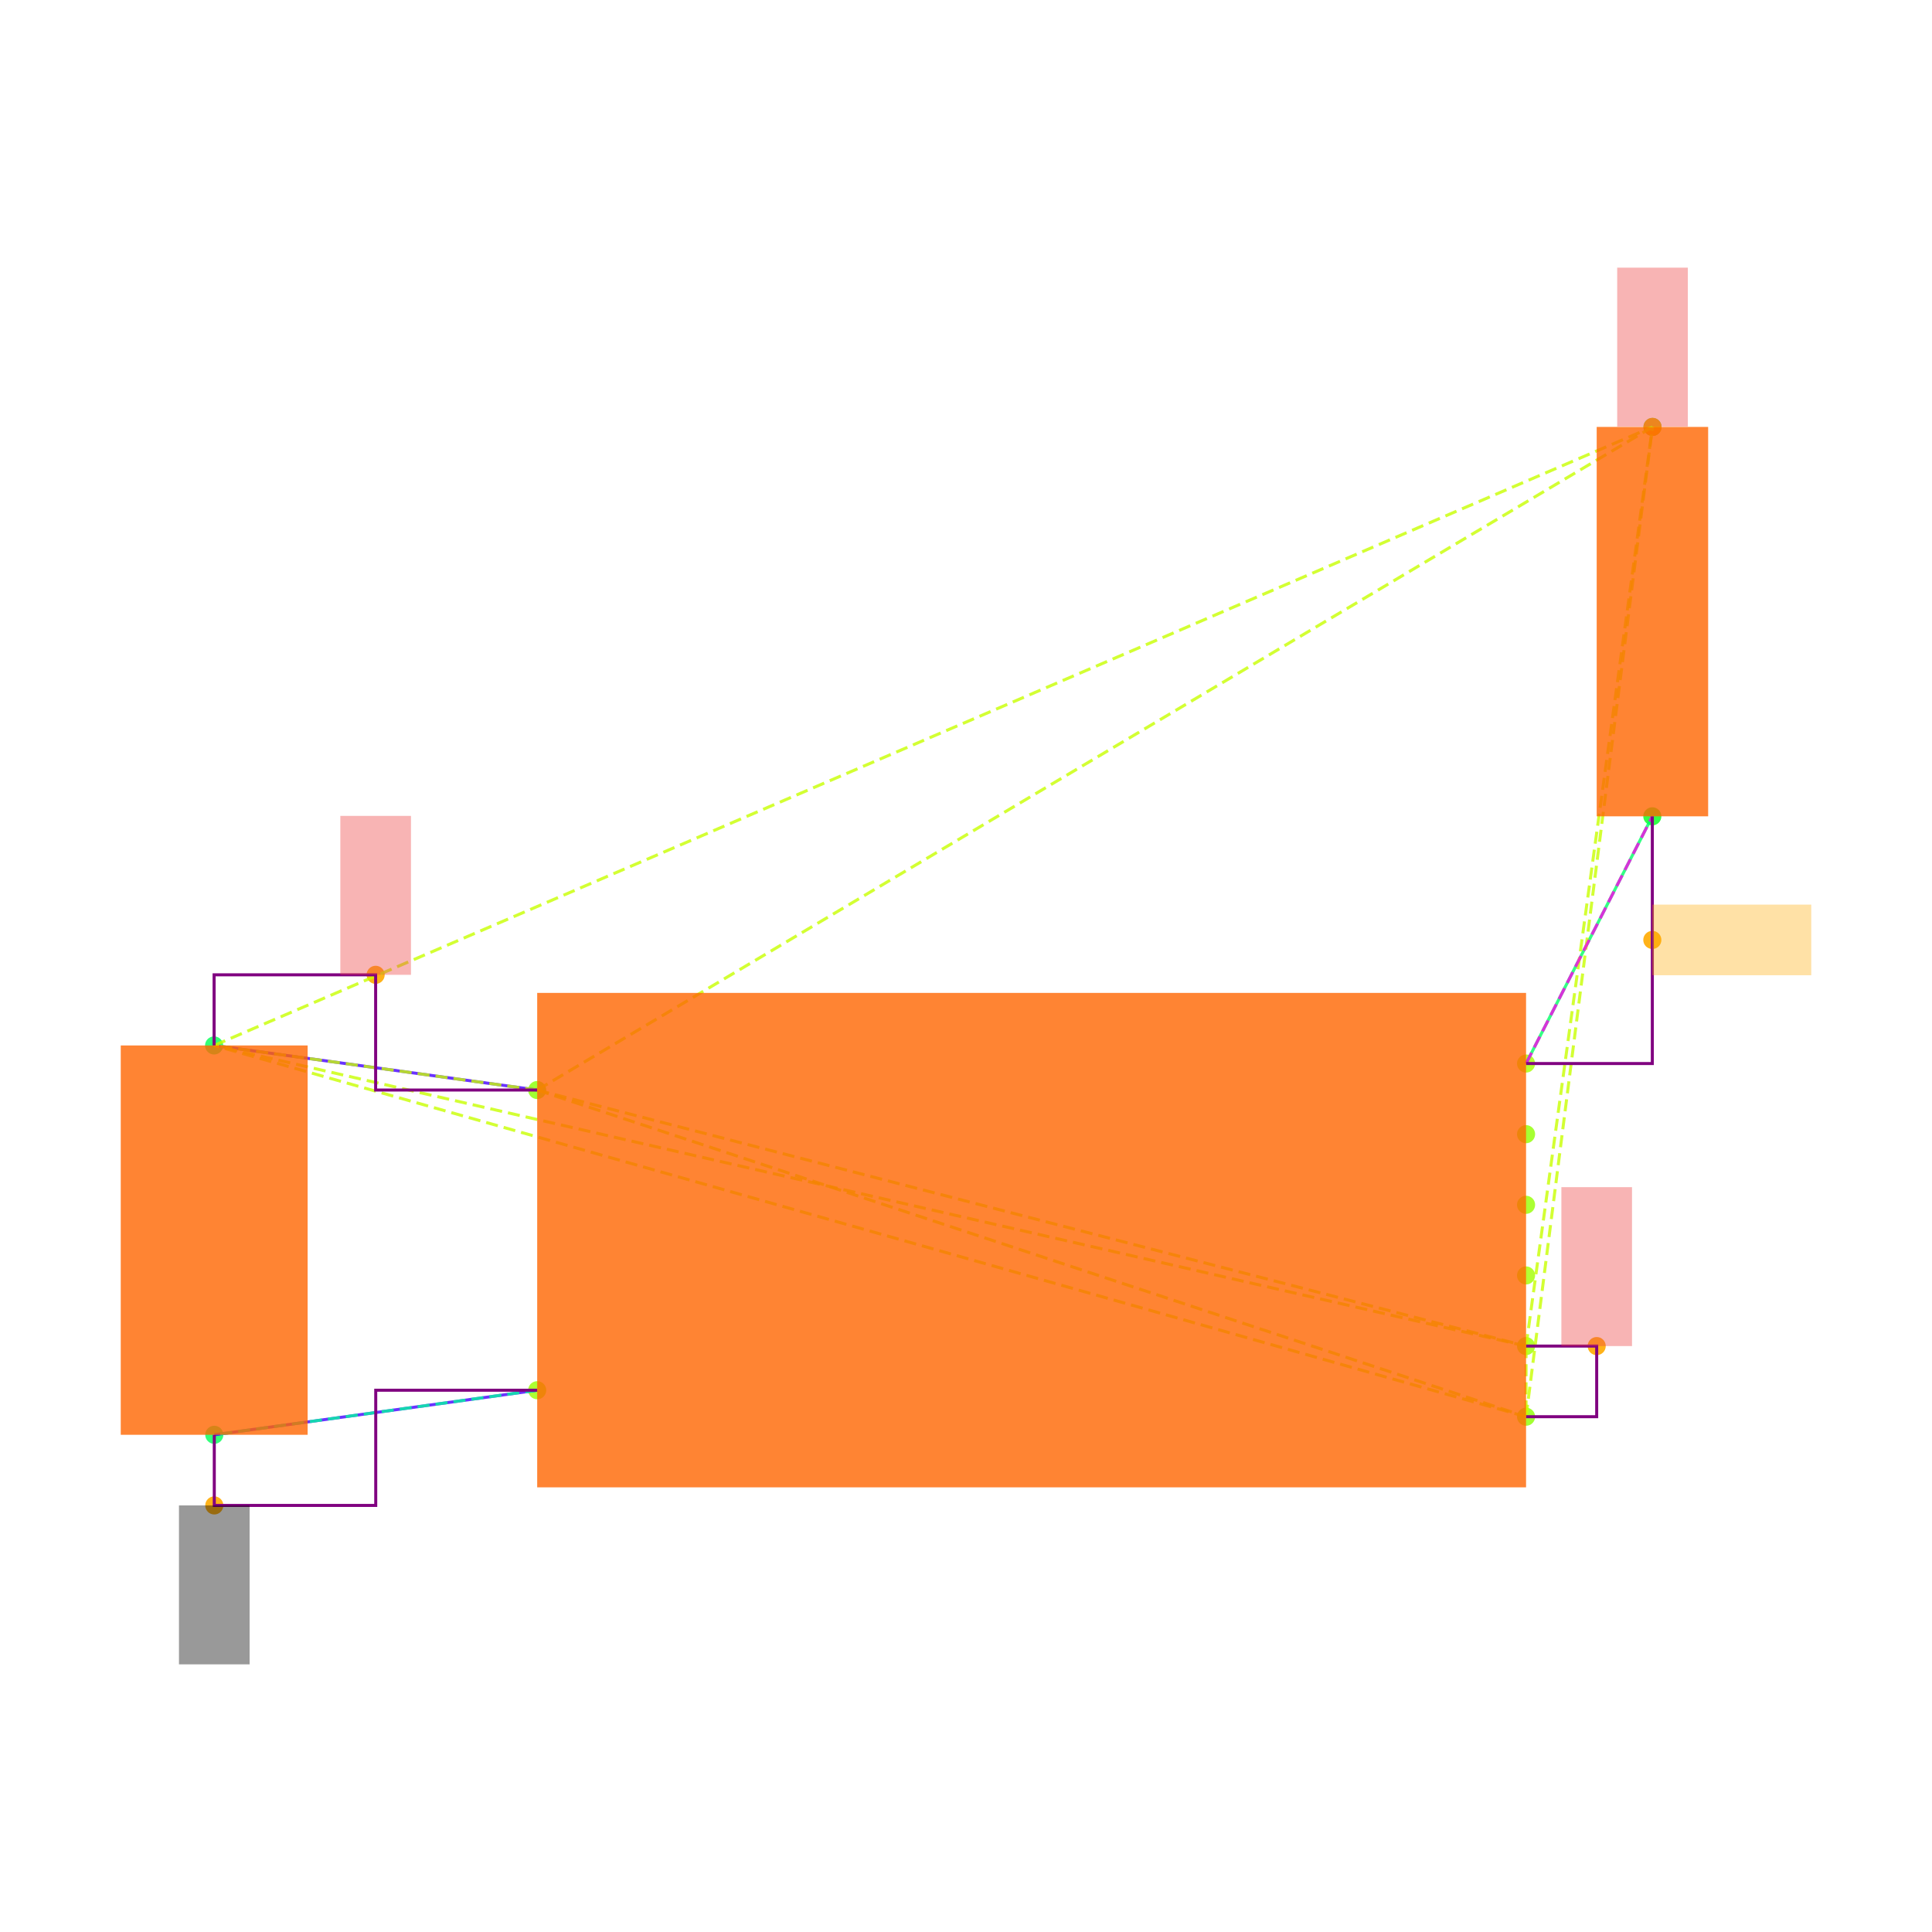
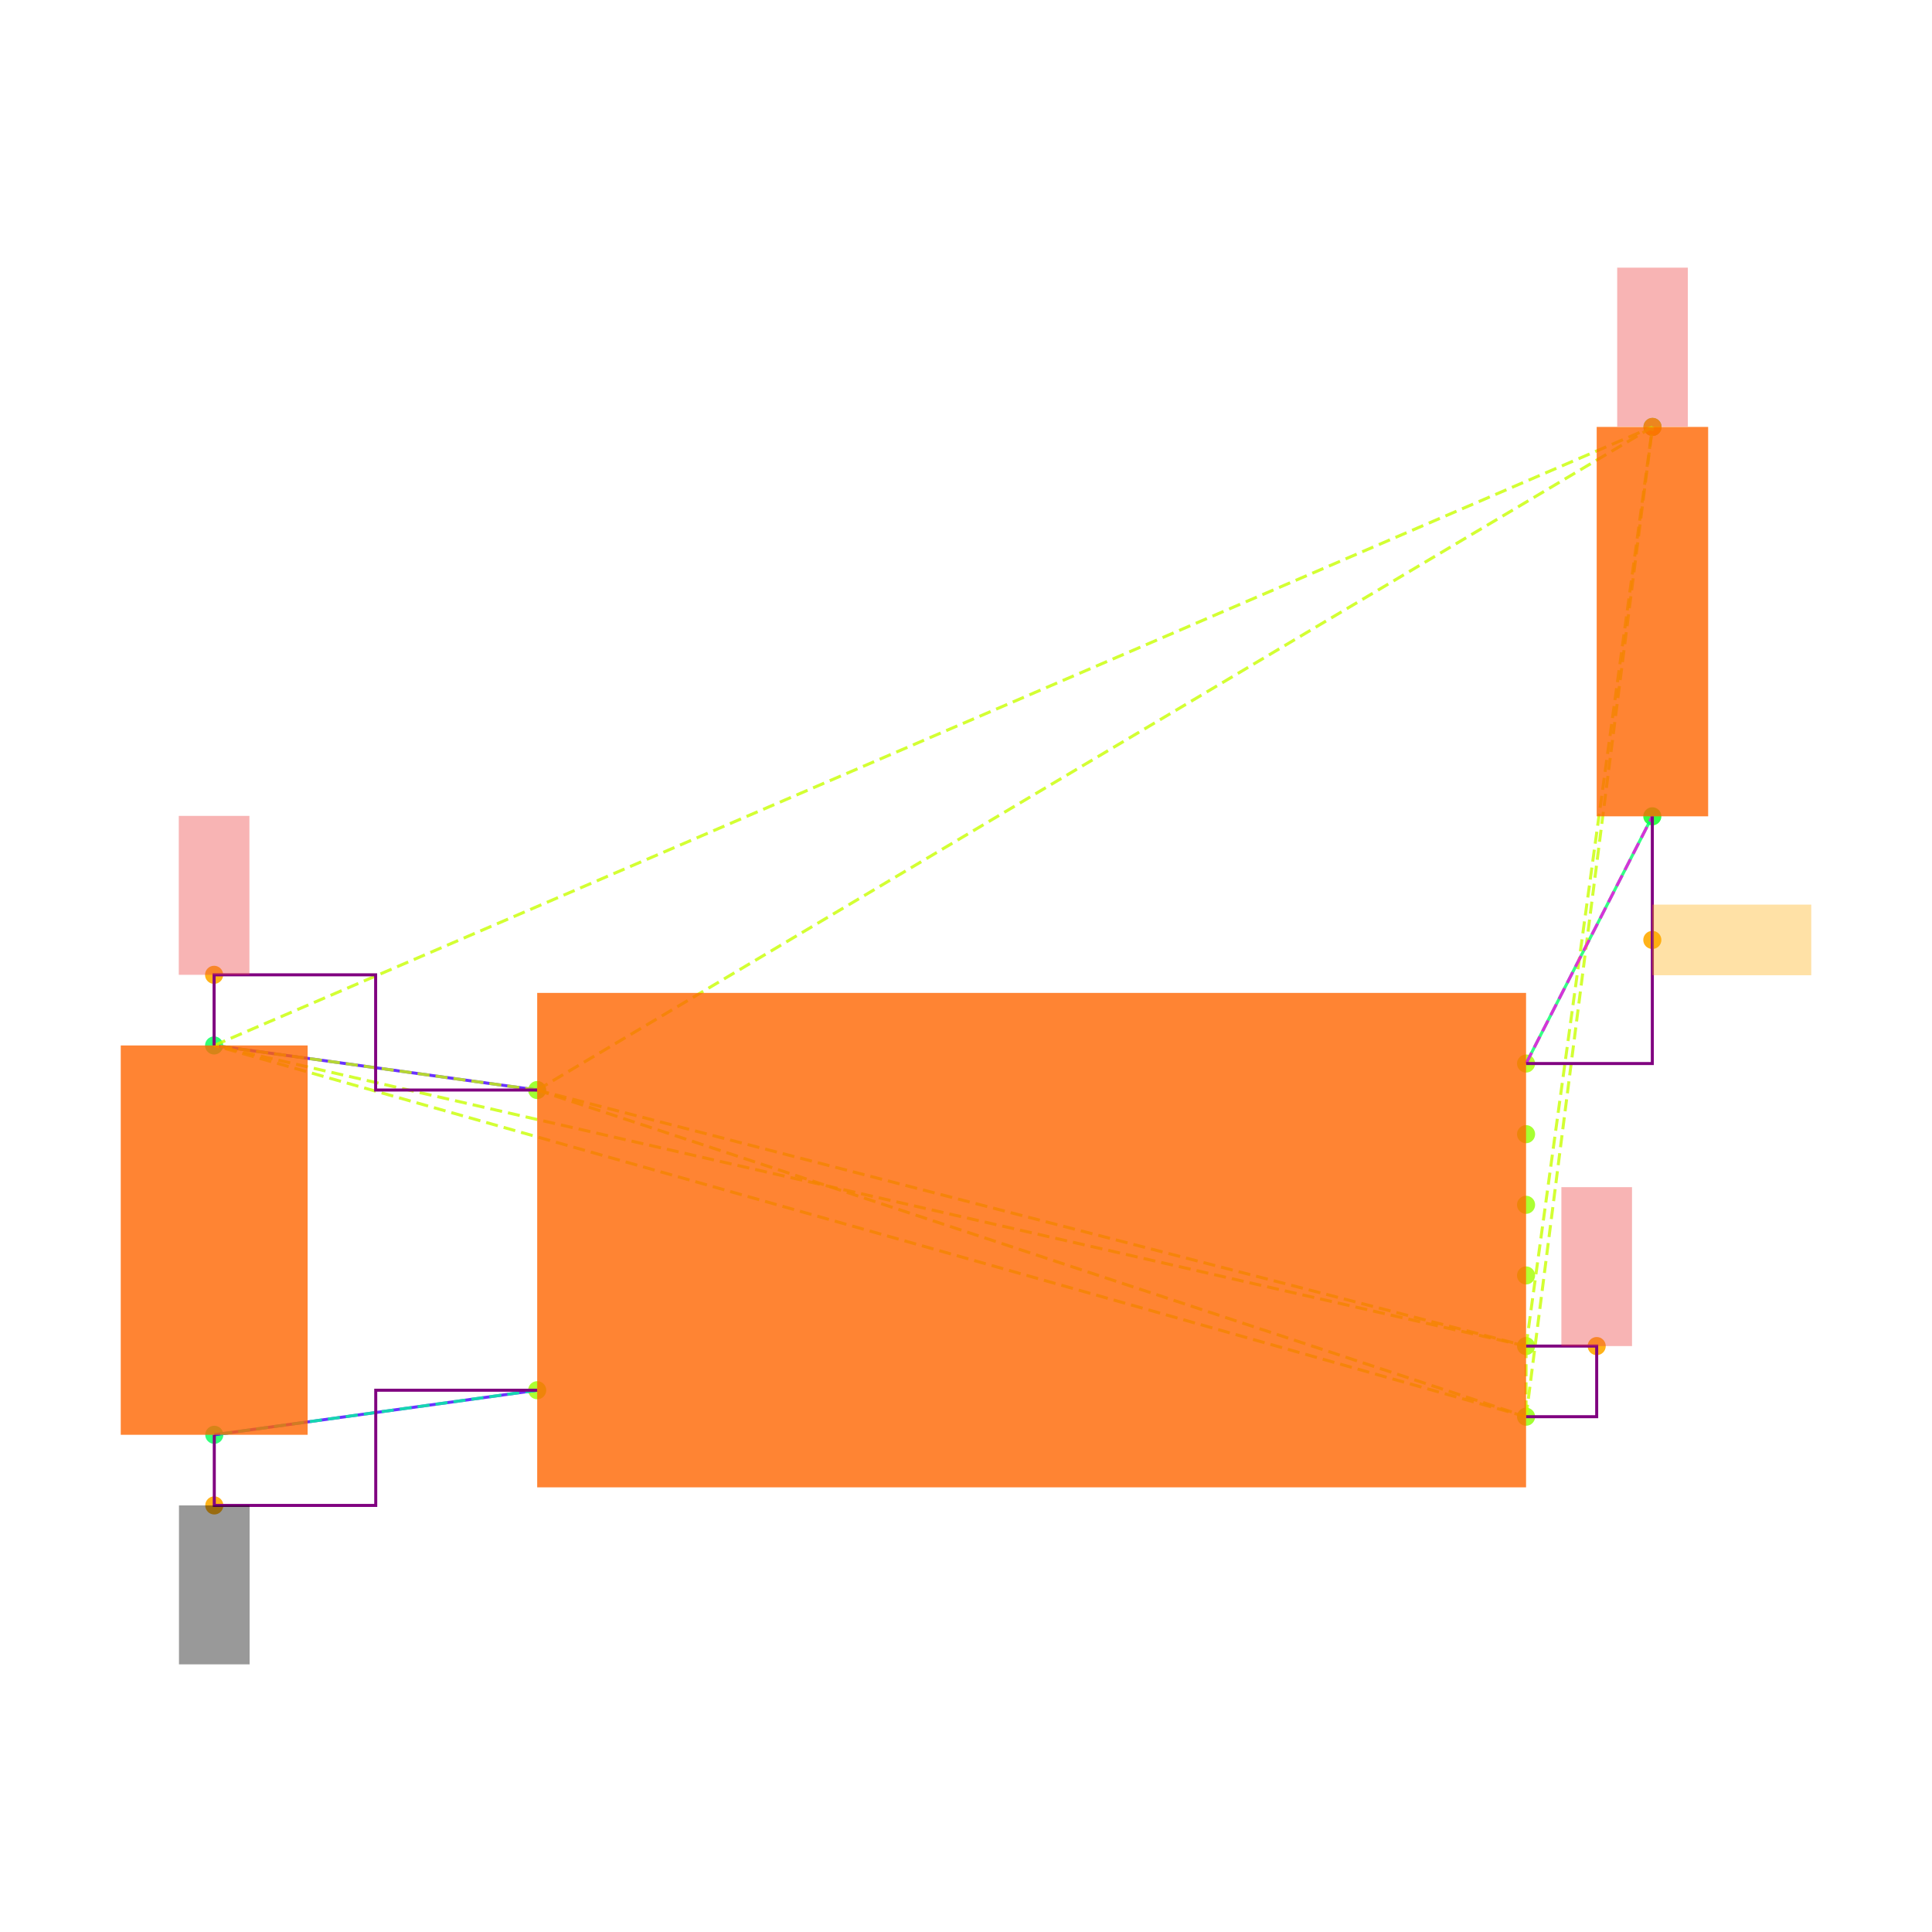
<svg xmlns="http://www.w3.org/2000/svg" width="640" height="640" viewBox="0 0 640 640">
  <rect width="100%" height="100%" fill="white" />
  <g>
    <circle data-type="point" data-label="U3.8 x-" data-x="-1.4" data-y="0.42500000000000004" cx="177.952" cy="361.086" r="3" fill="hsl(88, 100%, 50%, 0.8)" />
  </g>
  <g>
    <circle data-type="point" data-label="U3.4 x-" data-x="-1.4" data-y="-0.42500000000000004" cx="177.952" cy="460.528" r="3" fill="hsl(84, 100%, 50%, 0.8)" />
  </g>
  <g>
    <circle data-type="point" data-label="U3.1 x+" data-x="1.4" data-y="0.5" cx="505.527" cy="352.311" r="3" fill="hsl(81, 100%, 50%, 0.8)" />
  </g>
  <g>
    <circle data-type="point" data-label="U3.6 x+" data-x="1.4" data-y="0.30000000000000004" cx="505.527" cy="375.71" r="3" fill="hsl(86, 100%, 50%, 0.8)" />
  </g>
  <g>
    <circle data-type="point" data-label="U3.5 x+" data-x="1.4" data-y="0.10000000000000009" cx="505.527" cy="399.108" r="3" fill="hsl(85, 100%, 50%, 0.8)" />
  </g>
  <g>
    <circle data-type="point" data-label="U3.2 x+" data-x="1.4" data-y="-0.09999999999999998" cx="505.527" cy="422.506" r="3" fill="hsl(82, 100%, 50%, 0.8)" />
  </g>
  <g>
    <circle data-type="point" data-label="U3.3 x+" data-x="1.4" data-y="-0.3" cx="505.527" cy="445.904" r="3" fill="hsl(83, 100%, 50%, 0.8)" />
  </g>
  <g>
    <circle data-type="point" data-label="U3.7 x+" data-x="1.4" data-y="-0.5" cx="505.527" cy="469.302" r="3" fill="hsl(87, 100%, 50%, 0.8)" />
  </g>
  <g>
    <circle data-type="point" data-label="C20.1 y+" data-x="-2.3148566499999994" data-y="0.5512093000000002" cx="70.922" cy="346.32" r="3" fill="hsl(140, 100%, 50%, 0.8)" />
  </g>
  <g>
    <circle data-type="point" data-label="C20.2 y-" data-x="-2.31430995" data-y="-0.5512093000000002" cx="70.986" cy="475.294" r="3" fill="hsl(141, 100%, 50%, 0.8)" />
  </g>
  <g>
    <circle data-type="point" data-label="R11.1 y+" data-x="1.7580660749999977" data-y="2.3025814000000002" cx="547.418" cy="141.425" r="3" fill="hsl(125, 100%, 50%, 0.8)" />
  </g>
  <g>
    <circle data-type="point" data-label="R11.2 y-" data-x="1.757519574999999" data-y="1.2" cx="547.354" cy="270.418" r="3" fill="hsl(126, 100%, 50%, 0.8)" />
  </g>
  <g>
-     <circle data-type="point" data-label="anchorPoint orientation: y+" data-x="-1.8574283249999997" data-y="0.7512093000000004" cx="124.437" cy="322.922" r="3" fill="hsl(40, 100%, 50%, 0.9)" />
+     <circle data-type="point" data-label="" data-x="-2.3148566499999994" data-y="0.7512093000000004" cx="70.922" cy="322.922" r="3" fill="hsl(40, 100%, 50%, 0.9)" />
  </g>
  <g>
-     <circle data-type="point" data-label="anchorPoint orientation: y+" data-x="1.5999999999999999" data-y="-0.3" cx="528.926" cy="445.904" r="3" fill="hsl(40, 100%, 50%, 0.9)" />
+     <circle data-type="point" data-label="" data-x="1.5999999999999999" data-y="-0.3" cx="528.926" cy="445.904" r="3" fill="hsl(40, 100%, 50%, 0.9)" />
  </g>
  <g>
-     <circle data-type="point" data-label="anchorPoint orientation: y+" data-x="1.7580660749999977" data-y="2.3025814000000002" cx="547.418" cy="141.425" r="3" fill="hsl(40, 100%, 50%, 0.9)" />
+     <circle data-type="point" data-label="" data-x="1.7580660749999977" data-y="2.3025814000000002" cx="547.418" cy="141.425" r="3" fill="hsl(40, 100%, 50%, 0.9)" />
  </g>
  <g>
-     <circle data-type="point" data-label="anchorPoint orientation: y-" data-x="-2.31430995" data-y="-0.7512093000000004" cx="70.986" cy="498.692" r="3" fill="hsl(40, 100%, 50%, 0.9)" />
+     <circle data-type="point" data-label="" data-x="-2.31430995" data-y="-0.7512093000000004" cx="70.986" cy="498.692" r="3" fill="hsl(40, 100%, 50%, 0.9)" />
  </g>
  <g>
-     <circle data-type="point" data-label="anchorPoint orientation: x+" data-x="1.757519574999999" data-y="0.85" cx="547.354" cy="311.364" r="3" fill="hsl(40, 100%, 50%, 0.9)" />
+     <circle data-type="point" data-label="" data-x="1.757519574999999" data-y="0.85" cx="547.354" cy="311.364" r="3" fill="hsl(40, 100%, 50%, 0.9)" />
  </g>
  <g>
    <polyline data-points="-2.3148566499999994,0.5512093000000002 -1.4,0.42500000000000004" data-type="line" data-label="" points="70.922,346.32 177.952,361.086" fill="none" stroke="hsl(256, 100%, 50%, 0.8)" stroke-width="1" />
  </g>
  <g>
    <polyline data-points="-2.31430995,-0.5512093000000002 -1.4,-0.42500000000000004" data-type="line" data-label="" points="70.986,475.294 177.952,460.528" fill="none" stroke="hsl(256, 100%, 50%, 0.8)" stroke-width="1" />
  </g>
  <g>
    <polyline data-points="1.757519574999999,1.2 1.4,0.5" data-type="line" data-label="" points="547.354,270.418 505.527,352.311" fill="none" stroke="hsl(144, 100%, 50%, 0.8)" stroke-width="1" />
  </g>
  <g>
    <polyline data-points="-1.4,0.42500000000000004 1.4,-0.3" data-type="line" data-label="" points="177.952,361.086 505.527,445.904" fill="none" stroke="hsl(73, 100%, 50%, 0.8)" stroke-width="1" stroke-dasharray="4 2" />
  </g>
  <g>
    <polyline data-points="-1.4,0.42500000000000004 1.4,-0.5" data-type="line" data-label="" points="177.952,361.086 505.527,469.302" fill="none" stroke="hsl(73, 100%, 50%, 0.8)" stroke-width="1" stroke-dasharray="4 2" />
  </g>
  <g>
    <polyline data-points="-1.4,0.42500000000000004 -2.3148566499999994,0.5512093000000002" data-type="line" data-label="" points="177.952,361.086 70.922,346.32" fill="none" stroke="hsl(73, 100%, 50%, 0.8)" stroke-width="1" stroke-dasharray="4 2" />
  </g>
  <g>
    <polyline data-points="-1.4,0.42500000000000004 1.7580660749999977,2.3025814000000002" data-type="line" data-label="" points="177.952,361.086 547.418,141.425" fill="none" stroke="hsl(73, 100%, 50%, 0.8)" stroke-width="1" stroke-dasharray="4 2" />
  </g>
  <g>
    <polyline data-points="1.4,-0.3 1.4,-0.5" data-type="line" data-label="" points="505.527,445.904 505.527,469.302" fill="none" stroke="hsl(73, 100%, 50%, 0.8)" stroke-width="1" stroke-dasharray="4 2" />
  </g>
  <g>
    <polyline data-points="1.4,-0.3 -2.3148566499999994,0.5512093000000002" data-type="line" data-label="" points="505.527,445.904 70.922,346.32" fill="none" stroke="hsl(73, 100%, 50%, 0.8)" stroke-width="1" stroke-dasharray="4 2" />
  </g>
  <g>
    <polyline data-points="1.4,-0.3 1.7580660749999977,2.3025814000000002" data-type="line" data-label="" points="505.527,445.904 547.418,141.425" fill="none" stroke="hsl(73, 100%, 50%, 0.8)" stroke-width="1" stroke-dasharray="4 2" />
  </g>
  <g>
    <polyline data-points="1.4,-0.5 -2.3148566499999994,0.5512093000000002" data-type="line" data-label="" points="505.527,469.302 70.922,346.32" fill="none" stroke="hsl(73, 100%, 50%, 0.8)" stroke-width="1" stroke-dasharray="4 2" />
  </g>
  <g>
    <polyline data-points="1.4,-0.5 1.7580660749999977,2.3025814000000002" data-type="line" data-label="" points="505.527,469.302 547.418,141.425" fill="none" stroke="hsl(73, 100%, 50%, 0.8)" stroke-width="1" stroke-dasharray="4 2" />
  </g>
  <g>
    <polyline data-points="-2.3148566499999994,0.5512093000000002 1.7580660749999977,2.3025814000000002" data-type="line" data-label="" points="70.922,346.32 547.418,141.425" fill="none" stroke="hsl(73, 100%, 50%, 0.8)" stroke-width="1" stroke-dasharray="4 2" />
  </g>
  <g>
    <polyline data-points="-1.4,-0.42500000000000004 -2.31430995,-0.5512093000000002" data-type="line" data-label="" points="177.952,460.528 70.986,475.294" fill="none" stroke="hsl(157, 100%, 50%, 0.8)" stroke-width="1" stroke-dasharray="4 2" />
  </g>
  <g>
    <polyline data-points="1.4,0.5 1.757519574999999,1.2" data-type="line" data-label="" points="505.527,352.311 547.354,270.418" fill="none" stroke="hsl(304, 100%, 50%, 0.8)" stroke-width="1" stroke-dasharray="4 2" />
  </g>
  <g>
-     <polyline data-points="-1.4,0.42500000000000004 -1.8574283249999997,0.42500000000000004 -1.8574283249999997,0.7512093000000004 -2.3148566499999994,0.7512093000000004 -2.3148566499999994,0.5512093000000002" data-type="line" data-label="" points="177.952,361.086 124.437,361.086 124.437,322.922 70.922,322.922 70.922,346.32" fill="none" stroke="purple" stroke-width="1" />
-   </g>
-   <g>
-     <polyline data-points="1.4,-0.5 1.5999999999999999,-0.5 1.5999999999999999,-0.3 1.4,-0.3" data-type="line" data-label="" points="505.527,469.302 528.926,469.302 528.926,445.904 505.527,445.904" fill="none" stroke="purple" stroke-width="1" />
+     <polyline data-points="-2.3148566499999994,0.5512093000000002 -2.3148566499999994,0.7512093000000004 -1.8574283249999997,0.7512093000000004 -1.8574283249999997,0.42500000000000004 -1.4,0.42500000000000004" data-type="line" data-label="" points="70.922,346.32 70.922,322.922 124.437,322.922 124.437,361.086 177.952,361.086" fill="none" stroke="purple" stroke-width="1" />
  </g>
  <g>
    <polyline data-points="-2.31430995,-0.5512093000000002 -2.31430995,-0.7512093000000004 -1.857154975,-0.7512093000000004 -1.857154975,-0.42500000000000004 -1.4,-0.42500000000000004" data-type="line" data-label="" points="70.986,475.294 70.986,498.692 124.469,498.692 124.469,460.528 177.952,460.528" fill="none" stroke="purple" stroke-width="1" />
  </g>
  <g>
    <polyline data-points="1.757519574999999,1.2 1.757519574999999,0.5 1.4,0.5" data-type="line" data-label="" points="547.354,270.418 547.354,352.311 505.527,352.311" fill="none" stroke="purple" stroke-width="1" />
+   </g>
+   <g>
+     <polyline data-points="1.4,-0.3 1.5999999999999999,-0.3 1.5999999999999999,-0.5 1.4,-0.5" data-type="line" data-label="" points="505.527,445.904 528.926,445.904 528.926,469.302 505.527,469.302" fill="none" stroke="purple" stroke-width="1" />
  </g>
  <g>
    <rect data-type="rect" data-label="schematic_component_0" data-x="0" data-y="0" x="177.952" y="328.913" width="327.575" height="163.788" fill="hsl(24, 100%, 50%, 0.8)" stroke="black" stroke-width="0.009" />
  </g>
  <g>
    <rect data-type="rect" data-label="schematic_component_1" data-x="-2.3145833" data-y="0" x="40" y="346.32" width="61.908" height="128.973" fill="hsl(24, 100%, 50%, 0.8)" stroke="black" stroke-width="0.009" />
  </g>
  <g>
    <rect data-type="rect" data-label="schematic_component_2" data-x="1.7577928249999983" data-y="1.7512907000000002" x="528.926" y="141.425" width="36.921" height="128.992" fill="hsl(24, 100%, 50%, 0.8)" stroke="black" stroke-width="0.009" />
  </g>
  <g>
-     <rect data-type="rect" data-label="netId: V3_3 globalConnNetId: connectivity_net0 available orientations: y+" data-x="-1.8574283249999997" data-y="0.9762093000000004" x="112.738" y="270.276" width="23.398" height="52.646" fill="#ef444466" stroke="#ef4444" stroke-width="0.009" />
+     <rect data-type="rect" data-label="netId: V3_3 globalConnNetId: connectivity_net0" data-x="-2.3148566499999994" data-y="0.9762093000000004" x="59.223" y="270.276" width="23.398" height="52.646" fill="#ef444466" stroke="#ef4444" stroke-width="0.009" />
  </g>
  <g>
-     <rect data-type="rect" data-label="netId: V3_3 globalConnNetId: connectivity_net0 available orientations: y+" data-x="1.5999999999999999" data-y="-0.07499999999999998" x="517.226" y="393.258" width="23.398" height="52.646" fill="#ef444466" stroke="#ef4444" stroke-width="0.009" />
+     <rect data-type="rect" data-label="netId: V3_3 globalConnNetId: connectivity_net0" data-x="1.5999999999999999" data-y="-0.07499999999999998" x="517.226" y="393.258" width="23.398" height="52.646" fill="#ef444466" stroke="#ef4444" stroke-width="0.009" />
  </g>
  <g>
-     <rect data-type="rect" data-label="netId: V3_3 globalConnNetId: connectivity_net0 available orientations: y+" data-x="1.7580660749999977" data-y="2.5285814" x="535.719" y="88.662" width="23.398" height="52.646" fill="#ef444466" stroke="#ef4444" stroke-width="0.009" />
+     <rect data-type="rect" data-label="netId: V3_3 globalConnNetId: connectivity_net0" data-x="1.7580660749999977" data-y="2.5285814" x="535.719" y="88.662" width="23.398" height="52.646" fill="#ef444466" stroke="#ef4444" stroke-width="0.009" />
  </g>
  <g>
-     <rect data-type="rect" data-label="netId: GND globalConnNetId: connectivity_net1 available orientations: y-" data-x="-2.31430995" data-y="-0.9762093000000004" x="59.287" y="498.692" width="23.398" height="52.646" fill="#00000066" stroke="#000000" stroke-width="0.009" />
+     <rect data-type="rect" data-label="netId: GND globalConnNetId: connectivity_net1" data-x="-2.31430995" data-y="-0.9762093000000004" x="59.287" y="498.692" width="23.398" height="52.646" fill="#00000066" stroke="#000000" stroke-width="0.009" />
  </g>
  <g>
-     <rect data-type="rect" data-label="netId: FLASH_N_CS globalConnNetId: connectivity_net2 available orientations: any" data-x="1.982519574999999" data-y="0.85" x="547.354" y="299.665" width="52.646" height="23.398" fill="hsl(40, 100%, 50%, 0.35)" stroke="black" stroke-width="0.009" />
+     <rect data-type="rect" data-label="netId: FLASH_N_CS globalConnNetId: connectivity_net2" data-x="1.982519574999999" data-y="0.85" x="547.354" y="299.665" width="52.646" height="23.398" fill="hsl(40, 100%, 50%, 0.35)" stroke="black" stroke-width="0.009" />
  </g>
  <g id="crosshair" style="display: none">
    <line id="crosshair-h" y1="0" y2="640" stroke="#666" stroke-width="0.5" />
    <line id="crosshair-v" x1="0" x2="640" stroke="#666" stroke-width="0.5" />
    <text id="coordinates" font-family="monospace" font-size="12" fill="#666" />
  </g>
</svg>
